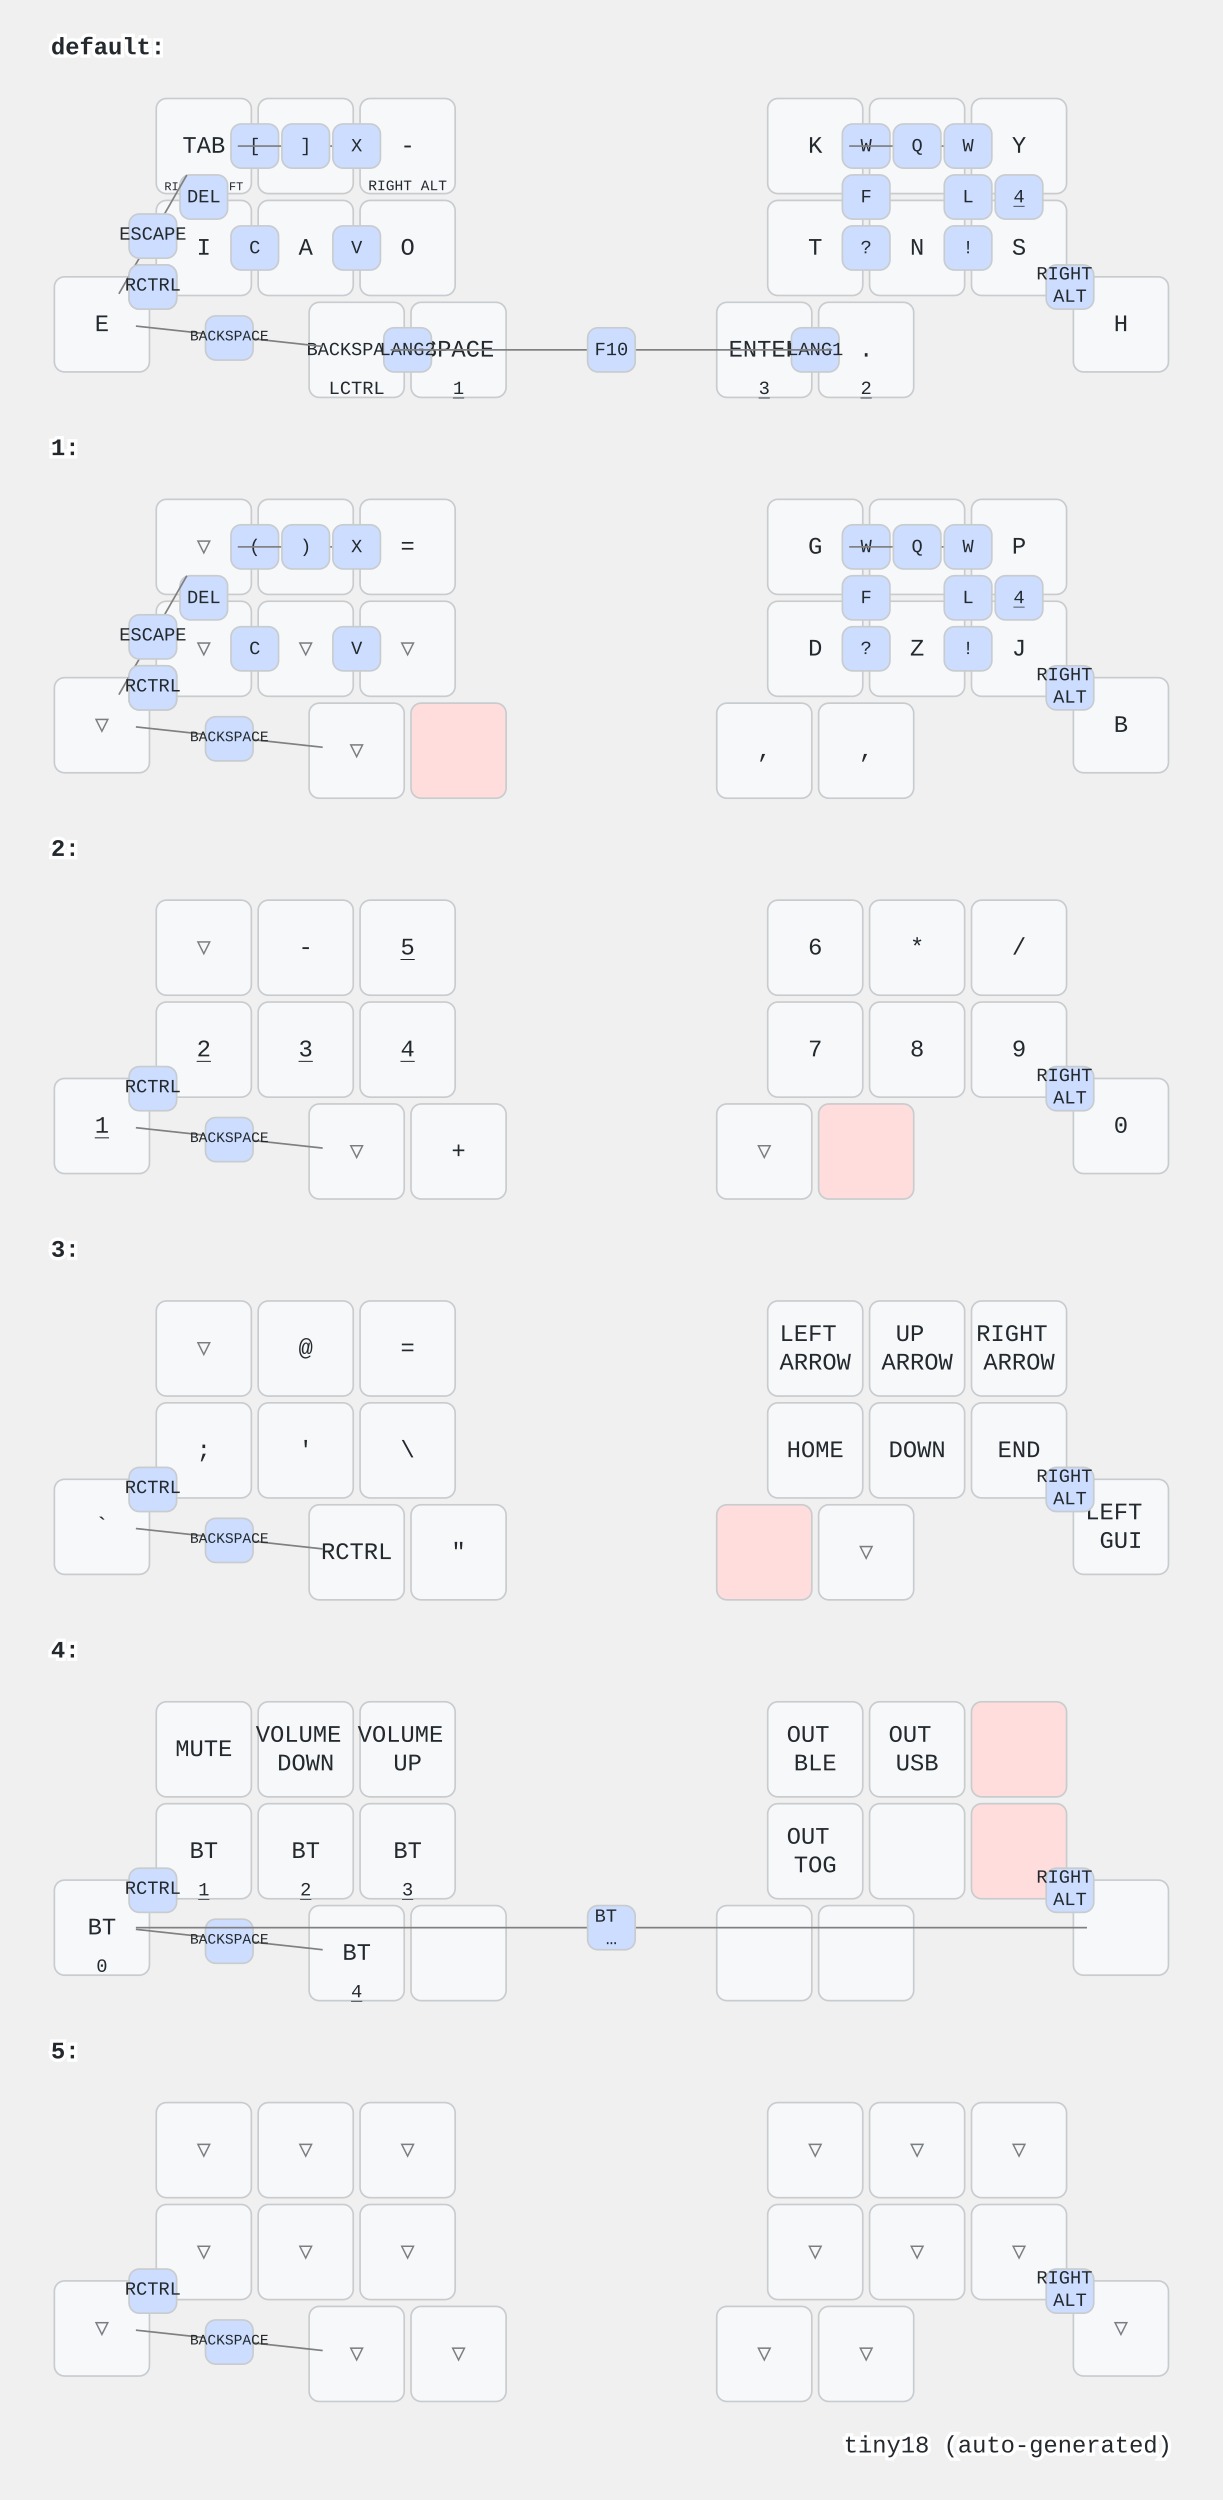
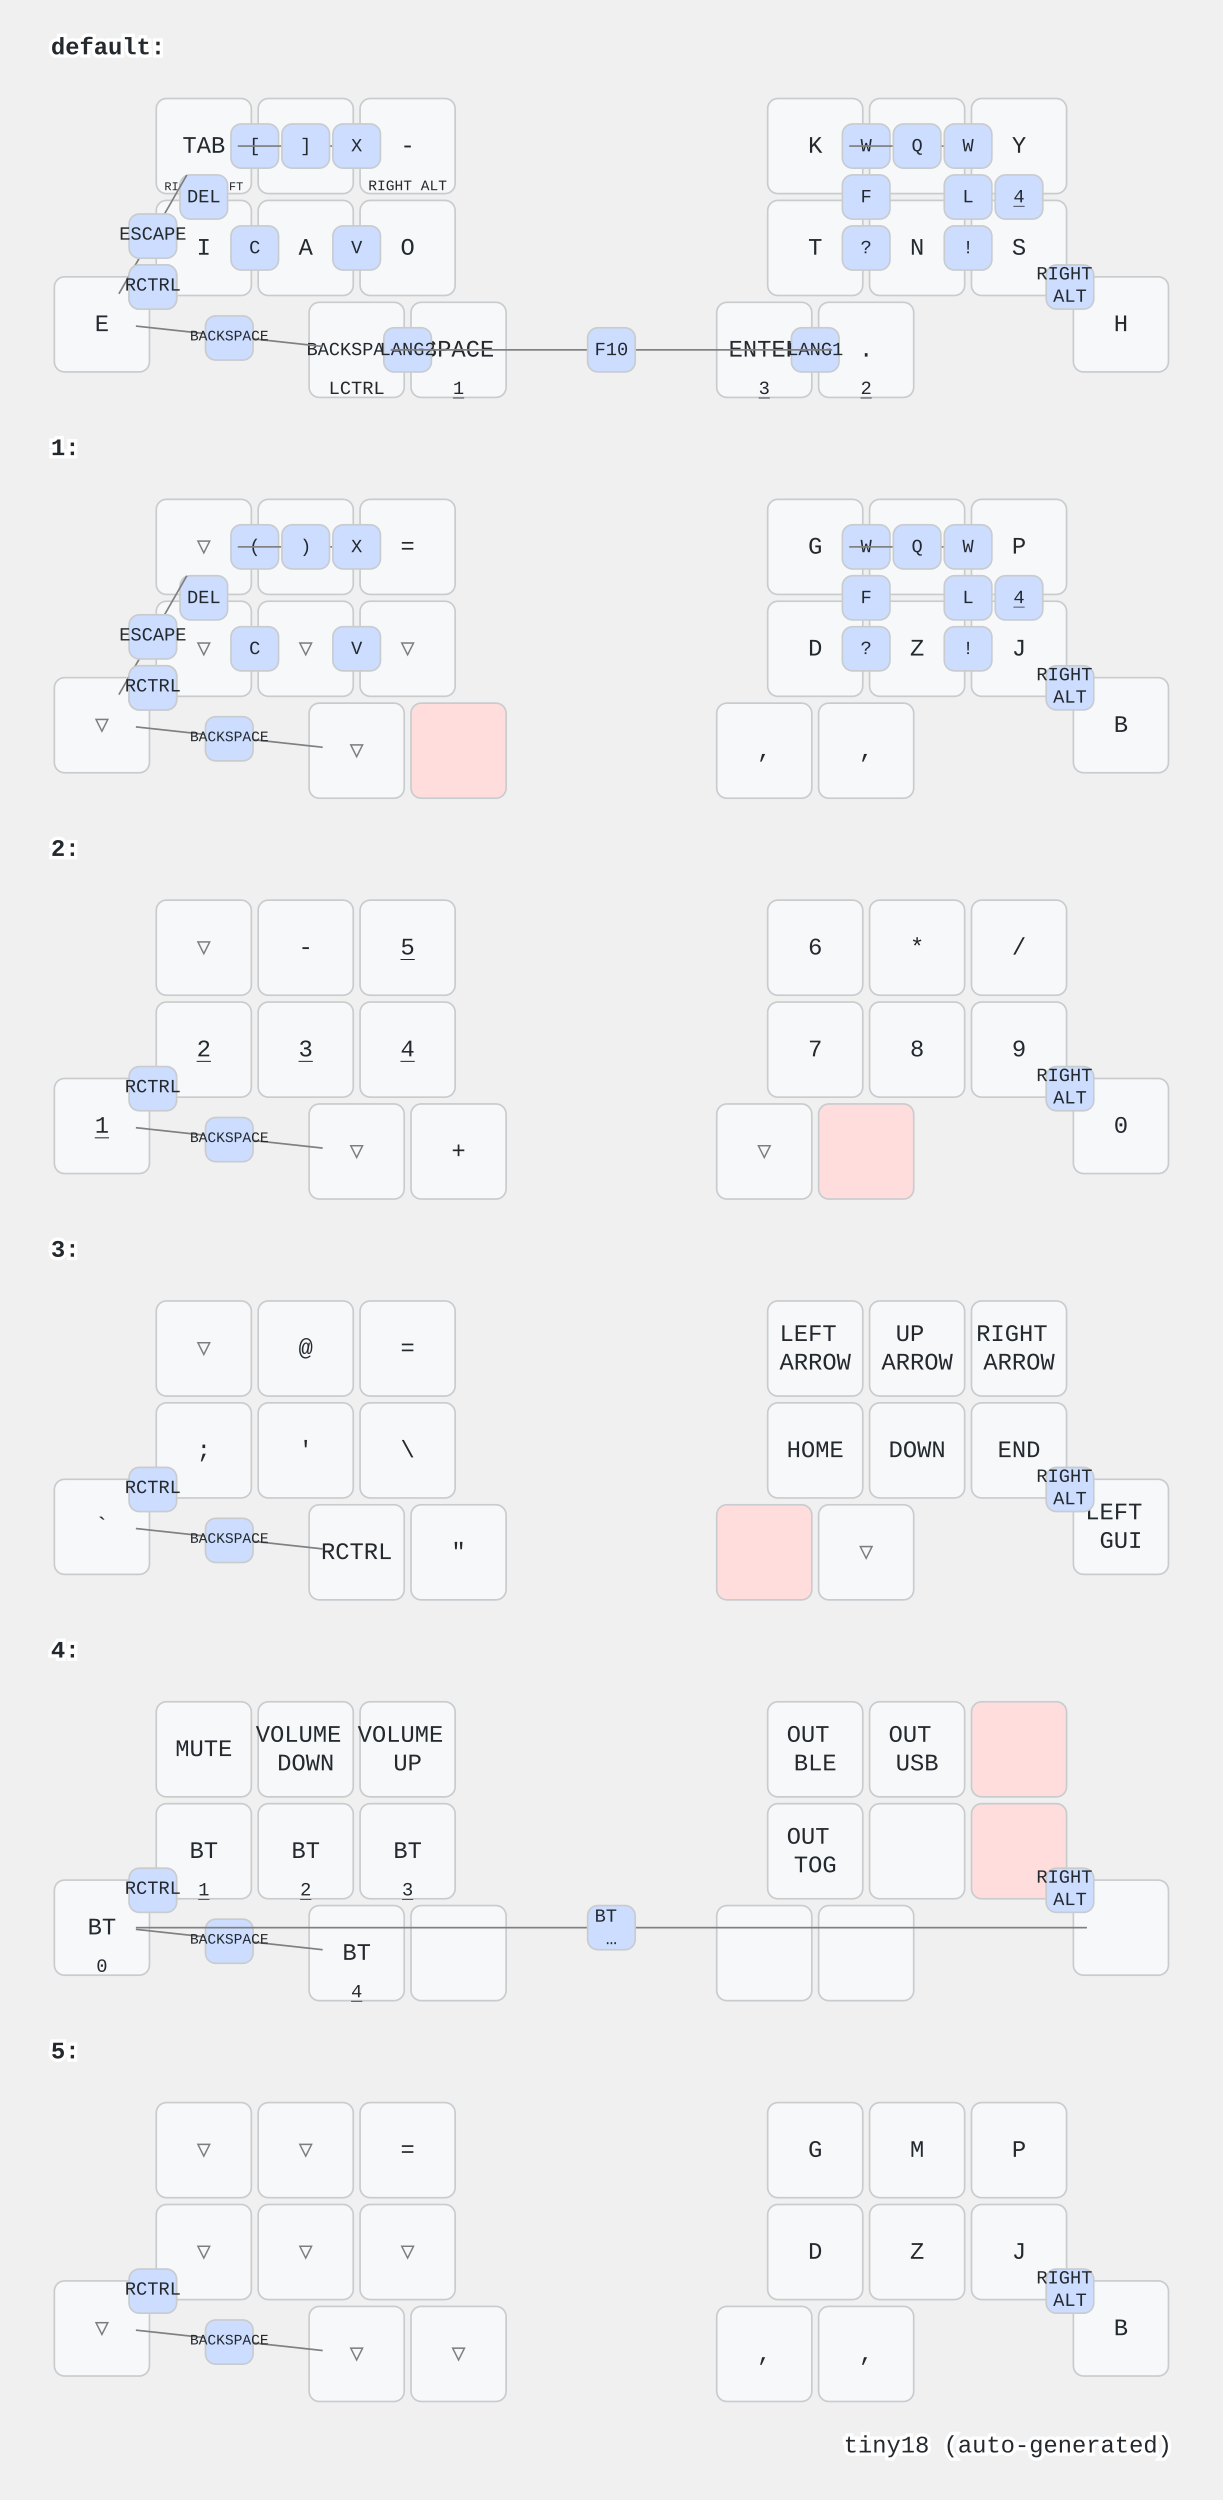
<svg xmlns="http://www.w3.org/2000/svg" width="720" height="1472" viewBox="0 0 720 1472" class="keymap">
  <style>/* inherit to force styles through use tags */
svg path {
    fill: inherit;
}

/* font and background color specifications */
svg.keymap {
    font-family: SFMono-Regular,Consolas,Liberation Mono,Menlo,monospace;
    font-size: 14px;
    font-kerning: normal;
    text-rendering: optimizeLegibility;
    fill: #24292e;
}

/* default key styling */
rect.key {
    fill: #f6f8fa;
}

rect.key, rect.combo {
    stroke: #c9cccf;
    stroke-width: 1;
}

/* default key side styling, only used is draw_key_sides is set */
rect.side {
    filter: brightness(90%);
}

/* color accent for combo boxes */
rect.combo, rect.combo-separate {
    fill: #cdf;
}

/* color accent for held keys */
rect.held, rect.combo.held {
    fill: #fdd;
}

/* color accent for ghost (optional) keys */
rect.ghost, rect.combo.ghost {
    stroke-dasharray: 4, 4;
    stroke-width: 2;
}

text {
    text-anchor: middle;
    dominant-baseline: middle;
}

/* styling for layer labels */
text.label {
    font-weight: bold;
    text-anchor: start;
    stroke: white;
    stroke-width: 4;
    paint-order: stroke;
}

/* styling for optional footer */
text.footer {
    text-anchor: end;
    dominant-baseline: auto;
    stroke: white;
    stroke-width: 4;
    paint-order: stroke;
}

/* styling for combo tap, and key non-tap label text */
text.combo, text.hold, text.shifted, text.left, text.right {
    font-size: 11px;
}

text.hold {
    text-anchor: middle;
    dominant-baseline: auto;
}

text.shifted {
    text-anchor: middle;
    dominant-baseline: hanging;
}

text.left {
    text-anchor: start;
}

text.right {
    text-anchor: end;
}

text.layer-activator {
    text-decoration: underline;
}

/* styling for hold/shifted label text in combo box */
text.combo.hold, text.combo.shifted, text.combo.left, text.combo.right {
    font-size: 8px;
}

/* lighter symbol for transparent keys */
text.trans {
    fill: #7b7e81;
}

/* styling for combo dendrons */
path.combo {
    stroke-width: 1;
    stroke: gray;
    fill: none;
}

/* Start Tabler Icons Cleanup */
/* cannot use height/width with glyphs */
.icon-tabler &gt; path {
    fill: inherit;
    stroke: inherit;
    stroke-width: 2;
}
/* hide tabler's default box */
.icon-tabler &gt; path[stroke="none"][fill="none"] {
    visibility: hidden;
}
/* End Tabler Icons Cleanup */
</style>
  <g transform="translate(30, 0)" class="layer-default">
    <text x="0" y="28" class="label" id="default">default:</text>
    <g transform="translate(0, 56)">
      <g transform="translate(90, 30)" class="key keypos-0">
        <rect rx="6" ry="6" x="-28" y="-28" width="56" height="56" class="key" />
        <text x="0" y="0" class="key tap">TAB</text>
        <text x="0" y="26" class="key hold">
          <tspan style="font-size: 64%">RIGHT SHIFT</tspan>
        </text>
      </g>
      <g transform="translate(150, 30)" class="key keypos-1">
        <rect rx="6" ry="6" x="-28" y="-28" width="56" height="56" class="key" />
        <text x="0" y="0" class="key tap">U</text>
      </g>
      <g transform="translate(210, 30)" class="key keypos-2">
        <rect rx="6" ry="6" x="-28" y="-28" width="56" height="56" class="key" />
        <text x="0" y="0" class="key tap">-</text>
        <text x="0" y="26" class="key hold">
          <tspan style="font-size: 78%">RIGHT ALT</tspan>
        </text>
      </g>
      <g transform="translate(450, 30)" class="key keypos-3">
        <rect rx="6" ry="6" x="-28" y="-28" width="56" height="56" class="key" />
        <text x="0" y="0" class="key tap">K</text>
      </g>
      <g transform="translate(510, 30)" class="key keypos-4">
        <rect rx="6" ry="6" x="-28" y="-28" width="56" height="56" class="key" />
        <text x="0" y="0" class="key tap">R</text>
      </g>
      <g transform="translate(570, 30)" class="key keypos-5">
        <rect rx="6" ry="6" x="-28" y="-28" width="56" height="56" class="key" />
        <text x="0" y="0" class="key tap">Y</text>
      </g>
      <g transform="translate(30, 135)" class="key keypos-6">
        <rect rx="6" ry="6" x="-28" y="-28" width="56" height="56" class="key" />
        <text x="0" y="0" class="key tap">E</text>
      </g>
      <g transform="translate(90, 90)" class="key keypos-7">
        <rect rx="6" ry="6" x="-28" y="-28" width="56" height="56" class="key" />
        <text x="0" y="0" class="key tap">I</text>
      </g>
      <g transform="translate(150, 90)" class="key keypos-8">
        <rect rx="6" ry="6" x="-28" y="-28" width="56" height="56" class="key" />
        <text x="0" y="0" class="key tap">A</text>
      </g>
      <g transform="translate(210, 90)" class="key keypos-9">
        <rect rx="6" ry="6" x="-28" y="-28" width="56" height="56" class="key" />
        <text x="0" y="0" class="key tap">O</text>
      </g>
      <g transform="translate(450, 90)" class="key keypos-10">
        <rect rx="6" ry="6" x="-28" y="-28" width="56" height="56" class="key" />
        <text x="0" y="0" class="key tap">T</text>
      </g>
      <g transform="translate(510, 90)" class="key keypos-11">
        <rect rx="6" ry="6" x="-28" y="-28" width="56" height="56" class="key" />
        <text x="0" y="0" class="key tap">N</text>
      </g>
      <g transform="translate(570, 90)" class="key keypos-12">
        <rect rx="6" ry="6" x="-28" y="-28" width="56" height="56" class="key" />
        <text x="0" y="0" class="key tap">S</text>
      </g>
      <g transform="translate(630, 135)" class="key keypos-13">
        <rect rx="6" ry="6" x="-28" y="-28" width="56" height="56" class="key" />
        <text x="0" y="0" class="key tap">H</text>
      </g>
      <g transform="translate(180, 150)" class="key keypos-14">
        <rect rx="6" ry="6" x="-28" y="-28" width="56" height="56" class="key" />
        <text x="0" y="0" class="key tap">
          <tspan style="font-size: 78%">BACKSPACE</tspan>
        </text>
        <text x="0" y="26" class="key hold">LCTRL</text>
      </g>
      <g transform="translate(240, 150)" class="key keypos-15">
        <rect rx="6" ry="6" x="-28" y="-28" width="56" height="56" class="key" />
        <text x="0" y="0" class="key tap">SPACE</text>
        <a href="#x_x">
          <text x="0" y="26" class="key hold layer-activator">1</text>
        </a>
      </g>
      <g transform="translate(420, 150)" class="key keypos-16">
        <rect rx="6" ry="6" x="-28" y="-28" width="56" height="56" class="key" />
        <text x="0" y="0" class="key tap">ENTER</text>
        <a href="#x_x">
          <text x="0" y="26" class="key hold layer-activator">3</text>
        </a>
      </g>
      <g transform="translate(480, 150)" class="key keypos-17">
        <rect rx="6" ry="6" x="-28" y="-28" width="56" height="56" class="key" />
        <text x="0" y="0" class="key tap">.</text>
        <a href="#x_x">
          <text x="0" y="26" class="key hold layer-activator">2</text>
        </a>
      </g>
      <g class="combo combopos-0">
        <rect rx="6" ry="6" x="106" y="17" width="28" height="26" class="combo" />
        <text x="120" y="30" class="combo tap">[</text>
      </g>
      <g class="combo combopos-1">
        <path d="M150,30 l40,0" class="combo" />
        <path d="M150,30 l-40,0" class="combo" />
        <rect rx="6" ry="6" x="136" y="17" width="28" height="26" class="combo" />
        <text x="150" y="30" class="combo tap">]</text>
      </g>
      <g class="combo combopos-2">
        <rect rx="6" ry="6" x="76" y="47" width="28" height="26" class="combo" />
        <text x="90" y="60" class="combo tap">DEL</text>
      </g>
      <g class="combo combopos-3">
        <rect rx="6" ry="6" x="46" y="100" width="28" height="26" class="combo" />
        <text x="60" y="112" class="combo tap">Z</text>
      </g>
      <g class="combo combopos-4">
        <rect rx="6" ry="6" x="106" y="77" width="28" height="26" class="combo" />
        <text x="120" y="90" class="combo tap">C</text>
      </g>
      <g class="combo combopos-5">
        <rect rx="6" ry="6" x="166" y="77" width="28" height="26" class="combo" />
        <text x="180" y="90" class="combo tap">V</text>
      </g>
      <g class="combo combopos-6">
        <rect rx="6" ry="6" x="166" y="17" width="28" height="26" class="combo" />
        <text x="180" y="30" class="combo tap">X</text>
      </g>
      <g class="combo combopos-7">
        <rect rx="6" ry="6" x="466" y="17" width="28" height="26" class="combo" />
        <text x="480" y="30" class="combo tap">W</text>
      </g>
      <g class="combo combopos-8">
        <path d="M510,30 l-40,0" class="combo" />
        <path d="M510,30 l40,0" class="combo" />
        <rect rx="6" ry="6" x="496" y="17" width="28" height="26" class="combo" />
        <text x="510" y="30" class="combo tap">Q</text>
      </g>
      <g class="combo combopos-9">
        <rect rx="6" ry="6" x="526" y="47" width="28" height="26" class="combo" />
        <text x="540" y="60" class="combo tap">L</text>
      </g>
      <g class="combo combopos-10">
        <rect rx="6" ry="6" x="466" y="47" width="28" height="26" class="combo" />
        <text x="480" y="60" class="combo tap">F</text>
      </g>
      <g class="combo combopos-11">
        <rect rx="6" ry="6" x="466" y="77" width="28" height="26" class="combo" />
        <text x="480" y="90" class="combo tap">?</text>
      </g>
      <g class="combo combopos-12">
        <rect rx="6" ry="6" x="526" y="77" width="28" height="26" class="combo" />
        <text x="540" y="90" class="combo tap">!</text>
      </g>
      <g class="combo combopos-13">
        <rect rx="6" ry="6" x="556" y="47" width="28" height="26" class="combo" />
        <a href="#x_x">
          <text x="570" y="60" class="combo tap layer-activator">4</text>
        </a>
      </g>
      <g class="combo combopos-14">
        <path d="M60,82 l-20,35" class="combo" />
        <path d="M60,82 l20,-35" class="combo" />
        <rect rx="6" ry="6" x="46" y="70" width="28" height="26" class="combo" />
        <text x="60" y="82" class="combo tap">ESCAPE</text>
      </g>
      <g class="combo combopos-15">
        <rect rx="6" ry="6" x="436" y="137" width="28" height="26" class="combo" />
        <text x="450" y="150" class="combo tap">LANG1</text>
      </g>
      <g class="combo combopos-16">
        <rect rx="6" ry="6" x="196" y="137" width="28" height="26" class="combo" />
        <text x="210" y="150" class="combo tap">LANG2</text>
      </g>
      <g class="combo combopos-17">
        <path d="M330,150 l-130,0" class="combo" />
        <path d="M330,150 l130,0" class="combo" />
        <rect rx="6" ry="6" x="316" y="137" width="28" height="26" class="combo" />
        <text x="330" y="150" class="combo tap">F10</text>
      </g>
      <g class="combo combopos-18">
        <rect rx="6" ry="6" x="526" y="17" width="28" height="26" class="combo" />
        <text x="540" y="30" class="combo tap">W</text>
      </g>
      <g class="combo combopos-19">
        <path d="M105,142 l-55,-6" class="combo" />
        <path d="M105,142 l55,6" class="combo" />
        <rect rx="6" ry="6" x="91" y="130" width="28" height="26" class="combo" />
        <text x="105" y="142" class="combo tap">
          <tspan style="font-size: 78%">BACKSPACE</tspan>
        </text>
      </g>
      <g class="combo combopos-20">
        <rect rx="6" ry="6" x="46" y="100" width="28" height="26" class="combo" />
        <text x="60" y="112" class="combo tap">RCTRL</text>
      </g>
      <g class="combo combopos-21">
        <rect rx="6" ry="6" x="586" y="100" width="28" height="26" class="combo" />
        <text x="600" y="112" class="combo tap">
          <tspan x="600" dy="-0.6em">RIGHT</tspan>
          <tspan x="600" dy="1.2em">ALT</tspan>
        </text>
      </g>
    </g>
  </g>
  <g transform="translate(30, 236)" class="layer-1">
    <text x="0" y="28" class="label" id="x_x">1:</text>
    <g transform="translate(0, 56)">
      <g transform="translate(90, 30)" class="key trans keypos-0">
        <rect rx="6" ry="6" x="-28" y="-28" width="56" height="56" class="key trans" />
        <text x="0" y="0" class="key trans tap">▽</text>
      </g>
      <g transform="translate(150, 30)" class="key trans keypos-1">
        <rect rx="6" ry="6" x="-28" y="-28" width="56" height="56" class="key trans" />
        <text x="0" y="0" class="key trans tap">▽</text>
      </g>
      <g transform="translate(210, 30)" class="key keypos-2">
        <rect rx="6" ry="6" x="-28" y="-28" width="56" height="56" class="key" />
        <text x="0" y="0" class="key tap">=</text>
      </g>
      <g transform="translate(450, 30)" class="key keypos-3">
        <rect rx="6" ry="6" x="-28" y="-28" width="56" height="56" class="key" />
        <text x="0" y="0" class="key tap">G</text>
      </g>
      <g transform="translate(510, 30)" class="key keypos-4">
        <rect rx="6" ry="6" x="-28" y="-28" width="56" height="56" class="key" />
        <text x="0" y="0" class="key tap">M</text>
      </g>
      <g transform="translate(570, 30)" class="key keypos-5">
        <rect rx="6" ry="6" x="-28" y="-28" width="56" height="56" class="key" />
        <text x="0" y="0" class="key tap">P</text>
      </g>
      <g transform="translate(30, 135)" class="key trans keypos-6">
        <rect rx="6" ry="6" x="-28" y="-28" width="56" height="56" class="key trans" />
        <text x="0" y="0" class="key trans tap">▽</text>
      </g>
      <g transform="translate(90, 90)" class="key trans keypos-7">
        <rect rx="6" ry="6" x="-28" y="-28" width="56" height="56" class="key trans" />
        <text x="0" y="0" class="key trans tap">▽</text>
      </g>
      <g transform="translate(150, 90)" class="key trans keypos-8">
        <rect rx="6" ry="6" x="-28" y="-28" width="56" height="56" class="key trans" />
        <text x="0" y="0" class="key trans tap">▽</text>
      </g>
      <g transform="translate(210, 90)" class="key trans keypos-9">
        <rect rx="6" ry="6" x="-28" y="-28" width="56" height="56" class="key trans" />
        <text x="0" y="0" class="key trans tap">▽</text>
      </g>
      <g transform="translate(450, 90)" class="key keypos-10">
        <rect rx="6" ry="6" x="-28" y="-28" width="56" height="56" class="key" />
        <text x="0" y="0" class="key tap">D</text>
      </g>
      <g transform="translate(510, 90)" class="key keypos-11">
        <rect rx="6" ry="6" x="-28" y="-28" width="56" height="56" class="key" />
        <text x="0" y="0" class="key tap">Z</text>
      </g>
      <g transform="translate(570, 90)" class="key keypos-12">
        <rect rx="6" ry="6" x="-28" y="-28" width="56" height="56" class="key" />
        <text x="0" y="0" class="key tap">J</text>
      </g>
      <g transform="translate(630, 135)" class="key keypos-13">
        <rect rx="6" ry="6" x="-28" y="-28" width="56" height="56" class="key" />
        <text x="0" y="0" class="key tap">B</text>
      </g>
      <g transform="translate(180, 150)" class="key trans keypos-14">
        <rect rx="6" ry="6" x="-28" y="-28" width="56" height="56" class="key trans" />
        <text x="0" y="0" class="key trans tap">▽</text>
      </g>
      <g transform="translate(240, 150)" class="key held keypos-15">
        <rect rx="6" ry="6" x="-28" y="-28" width="56" height="56" class="key held" />
      </g>
      <g transform="translate(420, 150)" class="key keypos-16">
        <rect rx="6" ry="6" x="-28" y="-28" width="56" height="56" class="key" />
        <text x="0" y="0" class="key tap">,</text>
      </g>
      <g transform="translate(480, 150)" class="key keypos-17">
        <rect rx="6" ry="6" x="-28" y="-28" width="56" height="56" class="key" />
        <text x="0" y="0" class="key tap">,</text>
      </g>
      <g class="combo combopos-0">
        <rect rx="6" ry="6" x="106" y="17" width="28" height="26" class="combo" />
        <text x="120" y="30" class="combo tap">(</text>
      </g>
      <g class="combo combopos-1">
        <path d="M150,30 l40,0" class="combo" />
        <path d="M150,30 l-40,0" class="combo" />
        <rect rx="6" ry="6" x="136" y="17" width="28" height="26" class="combo" />
        <text x="150" y="30" class="combo tap">)</text>
      </g>
      <g class="combo combopos-2">
        <rect rx="6" ry="6" x="76" y="47" width="28" height="26" class="combo" />
        <text x="90" y="60" class="combo tap">DEL</text>
      </g>
      <g class="combo combopos-3">
        <rect rx="6" ry="6" x="46" y="100" width="28" height="26" class="combo" />
        <text x="60" y="112" class="combo tap">Z</text>
      </g>
      <g class="combo combopos-4">
        <rect rx="6" ry="6" x="106" y="77" width="28" height="26" class="combo" />
        <text x="120" y="90" class="combo tap">C</text>
      </g>
      <g class="combo combopos-5">
        <rect rx="6" ry="6" x="166" y="77" width="28" height="26" class="combo" />
        <text x="180" y="90" class="combo tap">V</text>
      </g>
      <g class="combo combopos-6">
        <rect rx="6" ry="6" x="166" y="17" width="28" height="26" class="combo" />
        <text x="180" y="30" class="combo tap">X</text>
      </g>
      <g class="combo combopos-7">
        <rect rx="6" ry="6" x="466" y="17" width="28" height="26" class="combo" />
        <text x="480" y="30" class="combo tap">W</text>
      </g>
      <g class="combo combopos-8">
        <path d="M510,30 l-40,0" class="combo" />
        <path d="M510,30 l40,0" class="combo" />
        <rect rx="6" ry="6" x="496" y="17" width="28" height="26" class="combo" />
        <text x="510" y="30" class="combo tap">Q</text>
      </g>
      <g class="combo combopos-9">
        <rect rx="6" ry="6" x="526" y="47" width="28" height="26" class="combo" />
        <text x="540" y="60" class="combo tap">L</text>
      </g>
      <g class="combo combopos-10">
        <rect rx="6" ry="6" x="466" y="47" width="28" height="26" class="combo" />
        <text x="480" y="60" class="combo tap">F</text>
      </g>
      <g class="combo combopos-11">
        <rect rx="6" ry="6" x="466" y="77" width="28" height="26" class="combo" />
        <text x="480" y="90" class="combo tap">?</text>
      </g>
      <g class="combo combopos-12">
        <rect rx="6" ry="6" x="526" y="77" width="28" height="26" class="combo" />
        <text x="540" y="90" class="combo tap">!</text>
      </g>
      <g class="combo combopos-13">
        <rect rx="6" ry="6" x="556" y="47" width="28" height="26" class="combo" />
        <a href="#x_x">
          <text x="570" y="60" class="combo tap layer-activator">4</text>
        </a>
      </g>
      <g class="combo combopos-14">
        <path d="M60,82 l-20,35" class="combo" />
        <path d="M60,82 l20,-35" class="combo" />
        <rect rx="6" ry="6" x="46" y="70" width="28" height="26" class="combo" />
        <text x="60" y="82" class="combo tap">ESCAPE</text>
      </g>
      <g class="combo combopos-15">
        <rect rx="6" ry="6" x="526" y="17" width="28" height="26" class="combo" />
        <text x="540" y="30" class="combo tap">W</text>
      </g>
      <g class="combo combopos-16">
        <path d="M105,142 l-55,-6" class="combo" />
        <path d="M105,142 l55,6" class="combo" />
        <rect rx="6" ry="6" x="91" y="130" width="28" height="26" class="combo" />
        <text x="105" y="142" class="combo tap">
          <tspan style="font-size: 78%">BACKSPACE</tspan>
        </text>
      </g>
      <g class="combo combopos-17">
        <rect rx="6" ry="6" x="46" y="100" width="28" height="26" class="combo" />
        <text x="60" y="112" class="combo tap">RCTRL</text>
      </g>
      <g class="combo combopos-18">
        <rect rx="6" ry="6" x="586" y="100" width="28" height="26" class="combo" />
        <text x="600" y="112" class="combo tap">
          <tspan x="600" dy="-0.6em">RIGHT</tspan>
          <tspan x="600" dy="1.2em">ALT</tspan>
        </text>
      </g>
    </g>
  </g>
  <g transform="translate(30, 472)" class="layer-2">
    <text x="0" y="28" class="label" id="x_x">2:</text>
    <g transform="translate(0, 56)">
      <g transform="translate(90, 30)" class="key trans keypos-0">
        <rect rx="6" ry="6" x="-28" y="-28" width="56" height="56" class="key trans" />
        <text x="0" y="0" class="key trans tap">▽</text>
      </g>
      <g transform="translate(150, 30)" class="key keypos-1">
        <rect rx="6" ry="6" x="-28" y="-28" width="56" height="56" class="key" />
        <text x="0" y="0" class="key tap">-</text>
      </g>
      <g transform="translate(210, 30)" class="key keypos-2">
        <rect rx="6" ry="6" x="-28" y="-28" width="56" height="56" class="key" />
        <a href="#x_x">
          <text x="0" y="0" class="key tap layer-activator">5</text>
        </a>
      </g>
      <g transform="translate(450, 30)" class="key keypos-3">
        <rect rx="6" ry="6" x="-28" y="-28" width="56" height="56" class="key" />
        <text x="0" y="0" class="key tap">6</text>
      </g>
      <g transform="translate(510, 30)" class="key keypos-4">
        <rect rx="6" ry="6" x="-28" y="-28" width="56" height="56" class="key" />
        <text x="0" y="0" class="key tap">*</text>
      </g>
      <g transform="translate(570, 30)" class="key keypos-5">
        <rect rx="6" ry="6" x="-28" y="-28" width="56" height="56" class="key" />
        <text x="0" y="0" class="key tap">/</text>
      </g>
      <g transform="translate(30, 135)" class="key keypos-6">
        <rect rx="6" ry="6" x="-28" y="-28" width="56" height="56" class="key" />
        <a href="#x_x">
          <text x="0" y="0" class="key tap layer-activator">1</text>
        </a>
      </g>
      <g transform="translate(90, 90)" class="key keypos-7">
        <rect rx="6" ry="6" x="-28" y="-28" width="56" height="56" class="key" />
        <a href="#x_x">
          <text x="0" y="0" class="key tap layer-activator">2</text>
        </a>
      </g>
      <g transform="translate(150, 90)" class="key keypos-8">
        <rect rx="6" ry="6" x="-28" y="-28" width="56" height="56" class="key" />
        <a href="#x_x">
          <text x="0" y="0" class="key tap layer-activator">3</text>
        </a>
      </g>
      <g transform="translate(210, 90)" class="key keypos-9">
        <rect rx="6" ry="6" x="-28" y="-28" width="56" height="56" class="key" />
        <a href="#x_x">
          <text x="0" y="0" class="key tap layer-activator">4</text>
        </a>
      </g>
      <g transform="translate(450, 90)" class="key keypos-10">
        <rect rx="6" ry="6" x="-28" y="-28" width="56" height="56" class="key" />
        <text x="0" y="0" class="key tap">7</text>
      </g>
      <g transform="translate(510, 90)" class="key keypos-11">
        <rect rx="6" ry="6" x="-28" y="-28" width="56" height="56" class="key" />
        <text x="0" y="0" class="key tap">8</text>
      </g>
      <g transform="translate(570, 90)" class="key keypos-12">
        <rect rx="6" ry="6" x="-28" y="-28" width="56" height="56" class="key" />
        <text x="0" y="0" class="key tap">9</text>
      </g>
      <g transform="translate(630, 135)" class="key keypos-13">
        <rect rx="6" ry="6" x="-28" y="-28" width="56" height="56" class="key" />
        <text x="0" y="0" class="key tap">0</text>
      </g>
      <g transform="translate(180, 150)" class="key trans keypos-14">
        <rect rx="6" ry="6" x="-28" y="-28" width="56" height="56" class="key trans" />
        <text x="0" y="0" class="key trans tap">▽</text>
      </g>
      <g transform="translate(240, 150)" class="key keypos-15">
        <rect rx="6" ry="6" x="-28" y="-28" width="56" height="56" class="key" />
        <text x="0" y="0" class="key tap">+</text>
      </g>
      <g transform="translate(420, 150)" class="key trans keypos-16">
        <rect rx="6" ry="6" x="-28" y="-28" width="56" height="56" class="key trans" />
        <text x="0" y="0" class="key trans tap">▽</text>
      </g>
      <g transform="translate(480, 150)" class="key held keypos-17">
        <rect rx="6" ry="6" x="-28" y="-28" width="56" height="56" class="key held" />
      </g>
      <g class="combo combopos-0">
        <path d="M105,142 l-55,-6" class="combo" />
        <path d="M105,142 l55,6" class="combo" />
        <rect rx="6" ry="6" x="91" y="130" width="28" height="26" class="combo" />
        <text x="105" y="142" class="combo tap">
          <tspan style="font-size: 78%">BACKSPACE</tspan>
        </text>
      </g>
      <g class="combo combopos-1">
        <rect rx="6" ry="6" x="46" y="100" width="28" height="26" class="combo" />
        <text x="60" y="112" class="combo tap">RCTRL</text>
      </g>
      <g class="combo combopos-2">
        <rect rx="6" ry="6" x="586" y="100" width="28" height="26" class="combo" />
        <text x="600" y="112" class="combo tap">
          <tspan x="600" dy="-0.6em">RIGHT</tspan>
          <tspan x="600" dy="1.2em">ALT</tspan>
        </text>
      </g>
    </g>
  </g>
  <g transform="translate(30, 708)" class="layer-3">
    <text x="0" y="28" class="label" id="x_x">3:</text>
    <g transform="translate(0, 56)">
      <g transform="translate(90, 30)" class="key trans keypos-0">
        <rect rx="6" ry="6" x="-28" y="-28" width="56" height="56" class="key trans" />
        <text x="0" y="0" class="key trans tap">▽</text>
      </g>
      <g transform="translate(150, 30)" class="key keypos-1">
        <rect rx="6" ry="6" x="-28" y="-28" width="56" height="56" class="key" />
        <text x="0" y="0" class="key tap">@</text>
      </g>
      <g transform="translate(210, 30)" class="key keypos-2">
        <rect rx="6" ry="6" x="-28" y="-28" width="56" height="56" class="key" />
        <text x="0" y="0" class="key tap">=</text>
      </g>
      <g transform="translate(450, 30)" class="key keypos-3">
        <rect rx="6" ry="6" x="-28" y="-28" width="56" height="56" class="key" />
        <text x="0" y="0" class="key tap">
          <tspan x="0" dy="-0.6em">LEFT</tspan>
          <tspan x="0" dy="1.2em">ARROW</tspan>
        </text>
      </g>
      <g transform="translate(510, 30)" class="key keypos-4">
        <rect rx="6" ry="6" x="-28" y="-28" width="56" height="56" class="key" />
        <text x="0" y="0" class="key tap">
          <tspan x="0" dy="-0.6em">UP</tspan>
          <tspan x="0" dy="1.2em">ARROW</tspan>
        </text>
      </g>
      <g transform="translate(570, 30)" class="key keypos-5">
        <rect rx="6" ry="6" x="-28" y="-28" width="56" height="56" class="key" />
        <text x="0" y="0" class="key tap">
          <tspan x="0" dy="-0.6em">RIGHT</tspan>
          <tspan x="0" dy="1.2em">ARROW</tspan>
        </text>
      </g>
      <g transform="translate(30, 135)" class="key keypos-6">
        <rect rx="6" ry="6" x="-28" y="-28" width="56" height="56" class="key" />
        <text x="0" y="0" class="key tap">`</text>
      </g>
      <g transform="translate(90, 90)" class="key keypos-7">
        <rect rx="6" ry="6" x="-28" y="-28" width="56" height="56" class="key" />
        <text x="0" y="0" class="key tap">;</text>
      </g>
      <g transform="translate(150, 90)" class="key keypos-8">
        <rect rx="6" ry="6" x="-28" y="-28" width="56" height="56" class="key" />
        <text x="0" y="0" class="key tap">'</text>
      </g>
      <g transform="translate(210, 90)" class="key keypos-9">
        <rect rx="6" ry="6" x="-28" y="-28" width="56" height="56" class="key" />
        <text x="0" y="0" class="key tap">\</text>
      </g>
      <g transform="translate(450, 90)" class="key keypos-10">
        <rect rx="6" ry="6" x="-28" y="-28" width="56" height="56" class="key" />
        <text x="0" y="0" class="key tap">HOME</text>
      </g>
      <g transform="translate(510, 90)" class="key keypos-11">
        <rect rx="6" ry="6" x="-28" y="-28" width="56" height="56" class="key" />
        <text x="0" y="0" class="key tap">DOWN</text>
      </g>
      <g transform="translate(570, 90)" class="key keypos-12">
        <rect rx="6" ry="6" x="-28" y="-28" width="56" height="56" class="key" />
        <text x="0" y="0" class="key tap">END</text>
      </g>
      <g transform="translate(630, 135)" class="key keypos-13">
        <rect rx="6" ry="6" x="-28" y="-28" width="56" height="56" class="key" />
        <text x="0" y="0" class="key tap">
          <tspan x="0" dy="-0.6em">LEFT</tspan>
          <tspan x="0" dy="1.2em">GUI</tspan>
        </text>
      </g>
      <g transform="translate(180, 150)" class="key keypos-14">
        <rect rx="6" ry="6" x="-28" y="-28" width="56" height="56" class="key" />
        <text x="0" y="0" class="key tap">RCTRL</text>
      </g>
      <g transform="translate(240, 150)" class="key keypos-15">
        <rect rx="6" ry="6" x="-28" y="-28" width="56" height="56" class="key" />
        <text x="0" y="0" class="key tap">"</text>
      </g>
      <g transform="translate(420, 150)" class="key held keypos-16">
        <rect rx="6" ry="6" x="-28" y="-28" width="56" height="56" class="key held" />
      </g>
      <g transform="translate(480, 150)" class="key trans keypos-17">
        <rect rx="6" ry="6" x="-28" y="-28" width="56" height="56" class="key trans" />
        <text x="0" y="0" class="key trans tap">▽</text>
      </g>
      <g class="combo combopos-0">
        <path d="M105,142 l-55,-6" class="combo" />
        <path d="M105,142 l55,6" class="combo" />
        <rect rx="6" ry="6" x="91" y="130" width="28" height="26" class="combo" />
        <text x="105" y="142" class="combo tap">
          <tspan style="font-size: 78%">BACKSPACE</tspan>
        </text>
      </g>
      <g class="combo combopos-1">
        <rect rx="6" ry="6" x="46" y="100" width="28" height="26" class="combo" />
        <text x="60" y="112" class="combo tap">RCTRL</text>
      </g>
      <g class="combo combopos-2">
        <rect rx="6" ry="6" x="586" y="100" width="28" height="26" class="combo" />
        <text x="600" y="112" class="combo tap">
          <tspan x="600" dy="-0.6em">RIGHT</tspan>
          <tspan x="600" dy="1.2em">ALT</tspan>
        </text>
      </g>
    </g>
  </g>
  <g transform="translate(30, 944)" class="layer-4">
    <text x="0" y="28" class="label" id="x_x">4:</text>
    <g transform="translate(0, 56)">
      <g transform="translate(90, 30)" class="key keypos-0">
        <rect rx="6" ry="6" x="-28" y="-28" width="56" height="56" class="key" />
        <text x="0" y="0" class="key tap">MUTE</text>
      </g>
      <g transform="translate(150, 30)" class="key keypos-1">
        <rect rx="6" ry="6" x="-28" y="-28" width="56" height="56" class="key" />
        <text x="0" y="0" class="key tap">
          <tspan x="0" dy="-0.6em">VOLUME</tspan>
          <tspan x="0" dy="1.2em">DOWN</tspan>
        </text>
      </g>
      <g transform="translate(210, 30)" class="key keypos-2">
        <rect rx="6" ry="6" x="-28" y="-28" width="56" height="56" class="key" />
        <text x="0" y="0" class="key tap">
          <tspan x="0" dy="-0.6em">VOLUME</tspan>
          <tspan x="0" dy="1.2em">UP</tspan>
        </text>
      </g>
      <g transform="translate(450, 30)" class="key keypos-3">
        <rect rx="6" ry="6" x="-28" y="-28" width="56" height="56" class="key" />
        <text x="0" y="0" class="key tap">
          <tspan x="0" dy="-0.6em">OUT</tspan>
          <tspan x="0" dy="1.2em">BLE</tspan>
        </text>
      </g>
      <g transform="translate(510, 30)" class="key keypos-4">
        <rect rx="6" ry="6" x="-28" y="-28" width="56" height="56" class="key" />
        <text x="0" y="0" class="key tap">
          <tspan x="0" dy="-0.6em">OUT</tspan>
          <tspan x="0" dy="1.2em">USB</tspan>
        </text>
      </g>
      <g transform="translate(570, 30)" class="key held keypos-5">
        <rect rx="6" ry="6" x="-28" y="-28" width="56" height="56" class="key held" />
      </g>
      <g transform="translate(30, 135)" class="key keypos-6">
        <rect rx="6" ry="6" x="-28" y="-28" width="56" height="56" class="key" />
        <text x="0" y="0" class="key tap">BT</text>
        <text x="0" y="26" class="key hold">0</text>
      </g>
      <g transform="translate(90, 90)" class="key keypos-7">
        <rect rx="6" ry="6" x="-28" y="-28" width="56" height="56" class="key" />
        <text x="0" y="0" class="key tap">BT</text>
        <a href="#x_x">
          <text x="0" y="26" class="key hold layer-activator">1</text>
        </a>
      </g>
      <g transform="translate(150, 90)" class="key keypos-8">
        <rect rx="6" ry="6" x="-28" y="-28" width="56" height="56" class="key" />
        <text x="0" y="0" class="key tap">BT</text>
        <a href="#x_x">
          <text x="0" y="26" class="key hold layer-activator">2</text>
        </a>
      </g>
      <g transform="translate(210, 90)" class="key keypos-9">
        <rect rx="6" ry="6" x="-28" y="-28" width="56" height="56" class="key" />
        <text x="0" y="0" class="key tap">BT</text>
        <a href="#x_x">
          <text x="0" y="26" class="key hold layer-activator">3</text>
        </a>
      </g>
      <g transform="translate(450, 90)" class="key keypos-10">
        <rect rx="6" ry="6" x="-28" y="-28" width="56" height="56" class="key" />
        <text x="0" y="0" class="key tap">
          <tspan x="0" dy="-0.6em">OUT</tspan>
          <tspan x="0" dy="1.2em">TOG</tspan>
        </text>
      </g>
      <g transform="translate(510, 90)" class="key keypos-11">
        <rect rx="6" ry="6" x="-28" y="-28" width="56" height="56" class="key" />
      </g>
      <g transform="translate(570, 90)" class="key held keypos-12">
        <rect rx="6" ry="6" x="-28" y="-28" width="56" height="56" class="key held" />
      </g>
      <g transform="translate(630, 135)" class="key keypos-13">
        <rect rx="6" ry="6" x="-28" y="-28" width="56" height="56" class="key" />
      </g>
      <g transform="translate(180, 150)" class="key keypos-14">
        <rect rx="6" ry="6" x="-28" y="-28" width="56" height="56" class="key" />
        <text x="0" y="0" class="key tap">BT</text>
        <a href="#x_x">
          <text x="0" y="26" class="key hold layer-activator">4</text>
        </a>
      </g>
      <g transform="translate(240, 150)" class="key keypos-15">
        <rect rx="6" ry="6" x="-28" y="-28" width="56" height="56" class="key" />
      </g>
      <g transform="translate(420, 150)" class="key keypos-16">
        <rect rx="6" ry="6" x="-28" y="-28" width="56" height="56" class="key" />
      </g>
      <g transform="translate(480, 150)" class="key keypos-17">
        <rect rx="6" ry="6" x="-28" y="-28" width="56" height="56" class="key" />
      </g>
      <g class="combo combopos-0">
        <path d="M105,142 l-55,-6" class="combo" />
        <path d="M105,142 l55,6" class="combo" />
        <rect rx="6" ry="6" x="91" y="130" width="28" height="26" class="combo" />
        <text x="105" y="142" class="combo tap">
          <tspan style="font-size: 78%">BACKSPACE</tspan>
        </text>
      </g>
      <g class="combo combopos-1">
        <rect rx="6" ry="6" x="46" y="100" width="28" height="26" class="combo" />
        <text x="60" y="112" class="combo tap">RCTRL</text>
      </g>
      <g class="combo combopos-2">
        <rect rx="6" ry="6" x="586" y="100" width="28" height="26" class="combo" />
        <text x="600" y="112" class="combo tap">
          <tspan x="600" dy="-0.6em">RIGHT</tspan>
          <tspan x="600" dy="1.2em">ALT</tspan>
        </text>
      </g>
      <g class="combo combopos-3">
        <path d="M330,135 l-280,0" class="combo" />
        <path d="M330,135 l280,0" class="combo" />
        <rect rx="6" ry="6" x="316" y="122" width="28" height="26" class="combo" />
        <text x="330" y="135" class="combo tap">
          <tspan x="330" dy="-0.6em">BT</tspan>
          <tspan x="330" dy="1.2em">…</tspan>
        </text>
      </g>
    </g>
  </g>
  <g transform="translate(30, 1180)" class="layer-5">
    <text x="0" y="28" class="label" id="x_x">5:</text>
    <g transform="translate(0, 56)">
      <g transform="translate(90, 30)" class="key trans keypos-0">
        <rect rx="6" ry="6" x="-28" y="-28" width="56" height="56" class="key trans" />
        <text x="0" y="0" class="key trans tap">▽</text>
      </g>
      <g transform="translate(150, 30)" class="key trans keypos-1">
        <rect rx="6" ry="6" x="-28" y="-28" width="56" height="56" class="key trans" />
        <text x="0" y="0" class="key trans tap">▽</text>
      </g>
-       <g transform="translate(210, 30)" class="key trans keypos-2">
-         <rect rx="6" ry="6" x="-28" y="-28" width="56" height="56" class="key trans" />
-         <text x="0" y="0" class="key trans tap">▽</text>
-       </g>
-       <g transform="translate(450, 30)" class="key trans keypos-3">
-         <rect rx="6" ry="6" x="-28" y="-28" width="56" height="56" class="key trans" />
-         <text x="0" y="0" class="key trans tap">▽</text>
-       </g>
-       <g transform="translate(510, 30)" class="key trans keypos-4">
-         <rect rx="6" ry="6" x="-28" y="-28" width="56" height="56" class="key trans" />
-         <text x="0" y="0" class="key trans tap">▽</text>
-       </g>
-       <g transform="translate(570, 30)" class="key trans keypos-5">
-         <rect rx="6" ry="6" x="-28" y="-28" width="56" height="56" class="key trans" />
-         <text x="0" y="0" class="key trans tap">▽</text>
+       <g transform="translate(210, 30)" class="key keypos-2">
+         <rect rx="6" ry="6" x="-28" y="-28" width="56" height="56" class="key" />
+         <text x="0" y="0" class="key tap">=</text>
+       </g>
+       <g transform="translate(450, 30)" class="key keypos-3">
+         <rect rx="6" ry="6" x="-28" y="-28" width="56" height="56" class="key" />
+         <text x="0" y="0" class="key tap">G</text>
+       </g>
+       <g transform="translate(510, 30)" class="key keypos-4">
+         <rect rx="6" ry="6" x="-28" y="-28" width="56" height="56" class="key" />
+         <text x="0" y="0" class="key tap">M</text>
+       </g>
+       <g transform="translate(570, 30)" class="key keypos-5">
+         <rect rx="6" ry="6" x="-28" y="-28" width="56" height="56" class="key" />
+         <text x="0" y="0" class="key tap">P</text>
      </g>
      <g transform="translate(30, 135)" class="key trans keypos-6">
        <rect rx="6" ry="6" x="-28" y="-28" width="56" height="56" class="key trans" />
        <text x="0" y="0" class="key trans tap">▽</text>
      </g>
      <g transform="translate(90, 90)" class="key trans keypos-7">
        <rect rx="6" ry="6" x="-28" y="-28" width="56" height="56" class="key trans" />
        <text x="0" y="0" class="key trans tap">▽</text>
      </g>
      <g transform="translate(150, 90)" class="key trans keypos-8">
        <rect rx="6" ry="6" x="-28" y="-28" width="56" height="56" class="key trans" />
        <text x="0" y="0" class="key trans tap">▽</text>
      </g>
      <g transform="translate(210, 90)" class="key trans keypos-9">
        <rect rx="6" ry="6" x="-28" y="-28" width="56" height="56" class="key trans" />
        <text x="0" y="0" class="key trans tap">▽</text>
      </g>
-       <g transform="translate(450, 90)" class="key trans keypos-10">
-         <rect rx="6" ry="6" x="-28" y="-28" width="56" height="56" class="key trans" />
-         <text x="0" y="0" class="key trans tap">▽</text>
-       </g>
-       <g transform="translate(510, 90)" class="key trans keypos-11">
-         <rect rx="6" ry="6" x="-28" y="-28" width="56" height="56" class="key trans" />
-         <text x="0" y="0" class="key trans tap">▽</text>
-       </g>
-       <g transform="translate(570, 90)" class="key trans keypos-12">
-         <rect rx="6" ry="6" x="-28" y="-28" width="56" height="56" class="key trans" />
-         <text x="0" y="0" class="key trans tap">▽</text>
-       </g>
-       <g transform="translate(630, 135)" class="key trans keypos-13">
-         <rect rx="6" ry="6" x="-28" y="-28" width="56" height="56" class="key trans" />
-         <text x="0" y="0" class="key trans tap">▽</text>
+       <g transform="translate(450, 90)" class="key keypos-10">
+         <rect rx="6" ry="6" x="-28" y="-28" width="56" height="56" class="key" />
+         <text x="0" y="0" class="key tap">D</text>
+       </g>
+       <g transform="translate(510, 90)" class="key keypos-11">
+         <rect rx="6" ry="6" x="-28" y="-28" width="56" height="56" class="key" />
+         <text x="0" y="0" class="key tap">Z</text>
+       </g>
+       <g transform="translate(570, 90)" class="key keypos-12">
+         <rect rx="6" ry="6" x="-28" y="-28" width="56" height="56" class="key" />
+         <text x="0" y="0" class="key tap">J</text>
+       </g>
+       <g transform="translate(630, 135)" class="key keypos-13">
+         <rect rx="6" ry="6" x="-28" y="-28" width="56" height="56" class="key" />
+         <text x="0" y="0" class="key tap">B</text>
      </g>
      <g transform="translate(180, 150)" class="key trans keypos-14">
        <rect rx="6" ry="6" x="-28" y="-28" width="56" height="56" class="key trans" />
        <text x="0" y="0" class="key trans tap">▽</text>
      </g>
      <g transform="translate(240, 150)" class="key trans keypos-15">
        <rect rx="6" ry="6" x="-28" y="-28" width="56" height="56" class="key trans" />
        <text x="0" y="0" class="key trans tap">▽</text>
      </g>
-       <g transform="translate(420, 150)" class="key trans keypos-16">
-         <rect rx="6" ry="6" x="-28" y="-28" width="56" height="56" class="key trans" />
-         <text x="0" y="0" class="key trans tap">▽</text>
-       </g>
-       <g transform="translate(480, 150)" class="key trans keypos-17">
-         <rect rx="6" ry="6" x="-28" y="-28" width="56" height="56" class="key trans" />
-         <text x="0" y="0" class="key trans tap">▽</text>
+       <g transform="translate(420, 150)" class="key keypos-16">
+         <rect rx="6" ry="6" x="-28" y="-28" width="56" height="56" class="key" />
+         <text x="0" y="0" class="key tap">,</text>
+       </g>
+       <g transform="translate(480, 150)" class="key keypos-17">
+         <rect rx="6" ry="6" x="-28" y="-28" width="56" height="56" class="key" />
+         <text x="0" y="0" class="key tap">,</text>
      </g>
      <g class="combo combopos-0">
        <path d="M105,142 l-55,-6" class="combo" />
        <path d="M105,142 l55,6" class="combo" />
        <rect rx="6" ry="6" x="91" y="130" width="28" height="26" class="combo" />
        <text x="105" y="142" class="combo tap">
          <tspan style="font-size: 78%">BACKSPACE</tspan>
        </text>
      </g>
      <g class="combo combopos-1">
        <rect rx="6" ry="6" x="46" y="100" width="28" height="26" class="combo" />
        <text x="60" y="112" class="combo tap">RCTRL</text>
      </g>
      <g class="combo combopos-2">
        <rect rx="6" ry="6" x="586" y="100" width="28" height="26" class="combo" />
        <text x="600" y="112" class="combo tap">
          <tspan x="600" dy="-0.6em">RIGHT</tspan>
          <tspan x="600" dy="1.2em">ALT</tspan>
        </text>
      </g>
    </g>
  </g>
  <text x="690.0" y="1444.0" class="footer">tiny18 (auto-generated)</text>
</svg>
